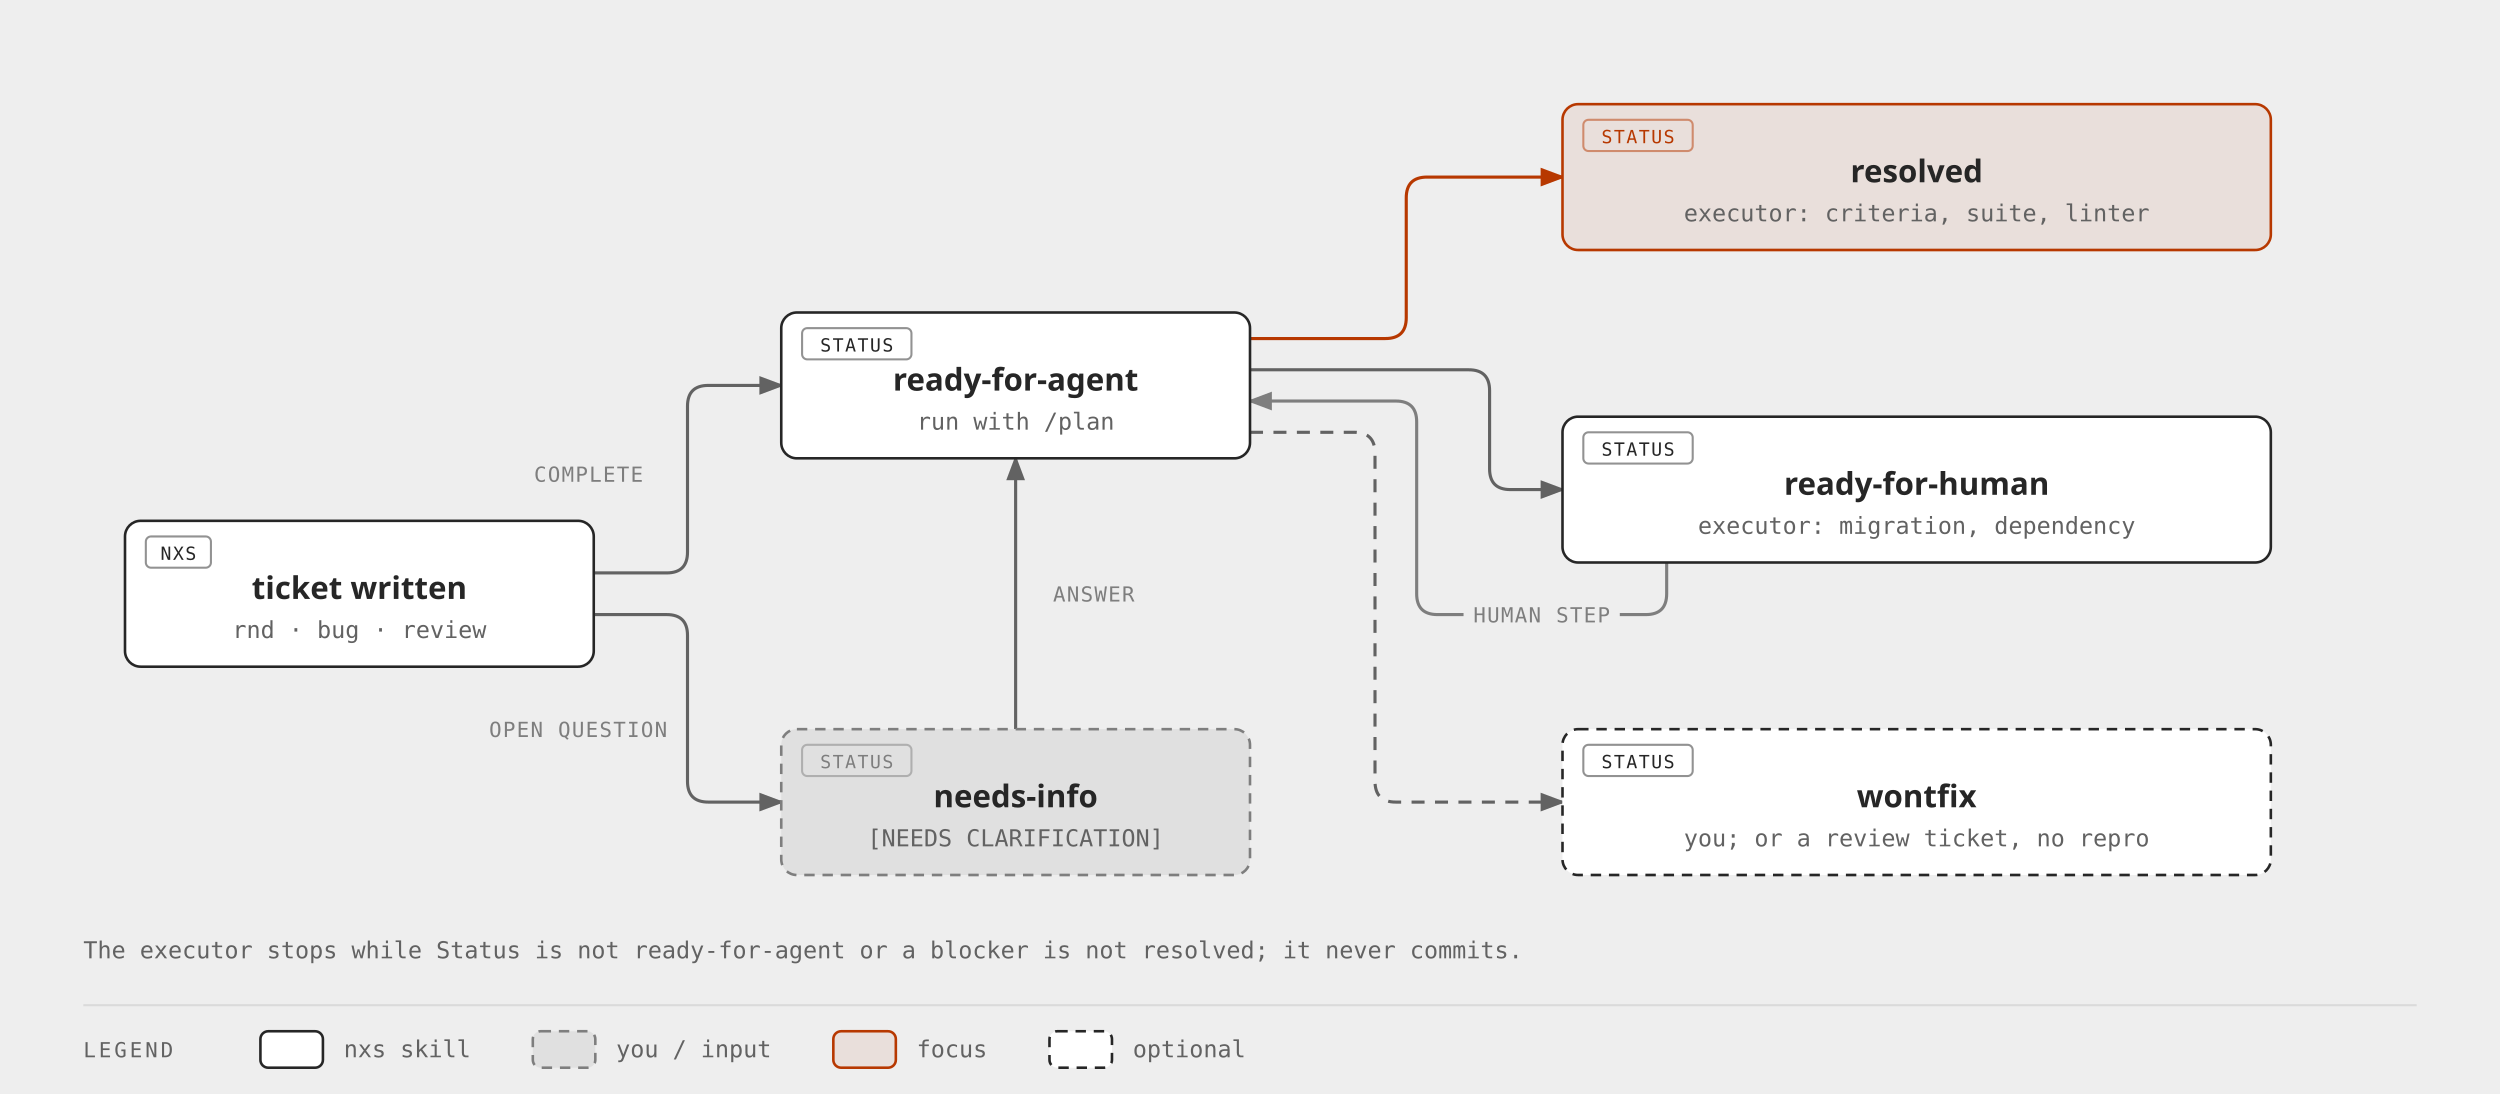
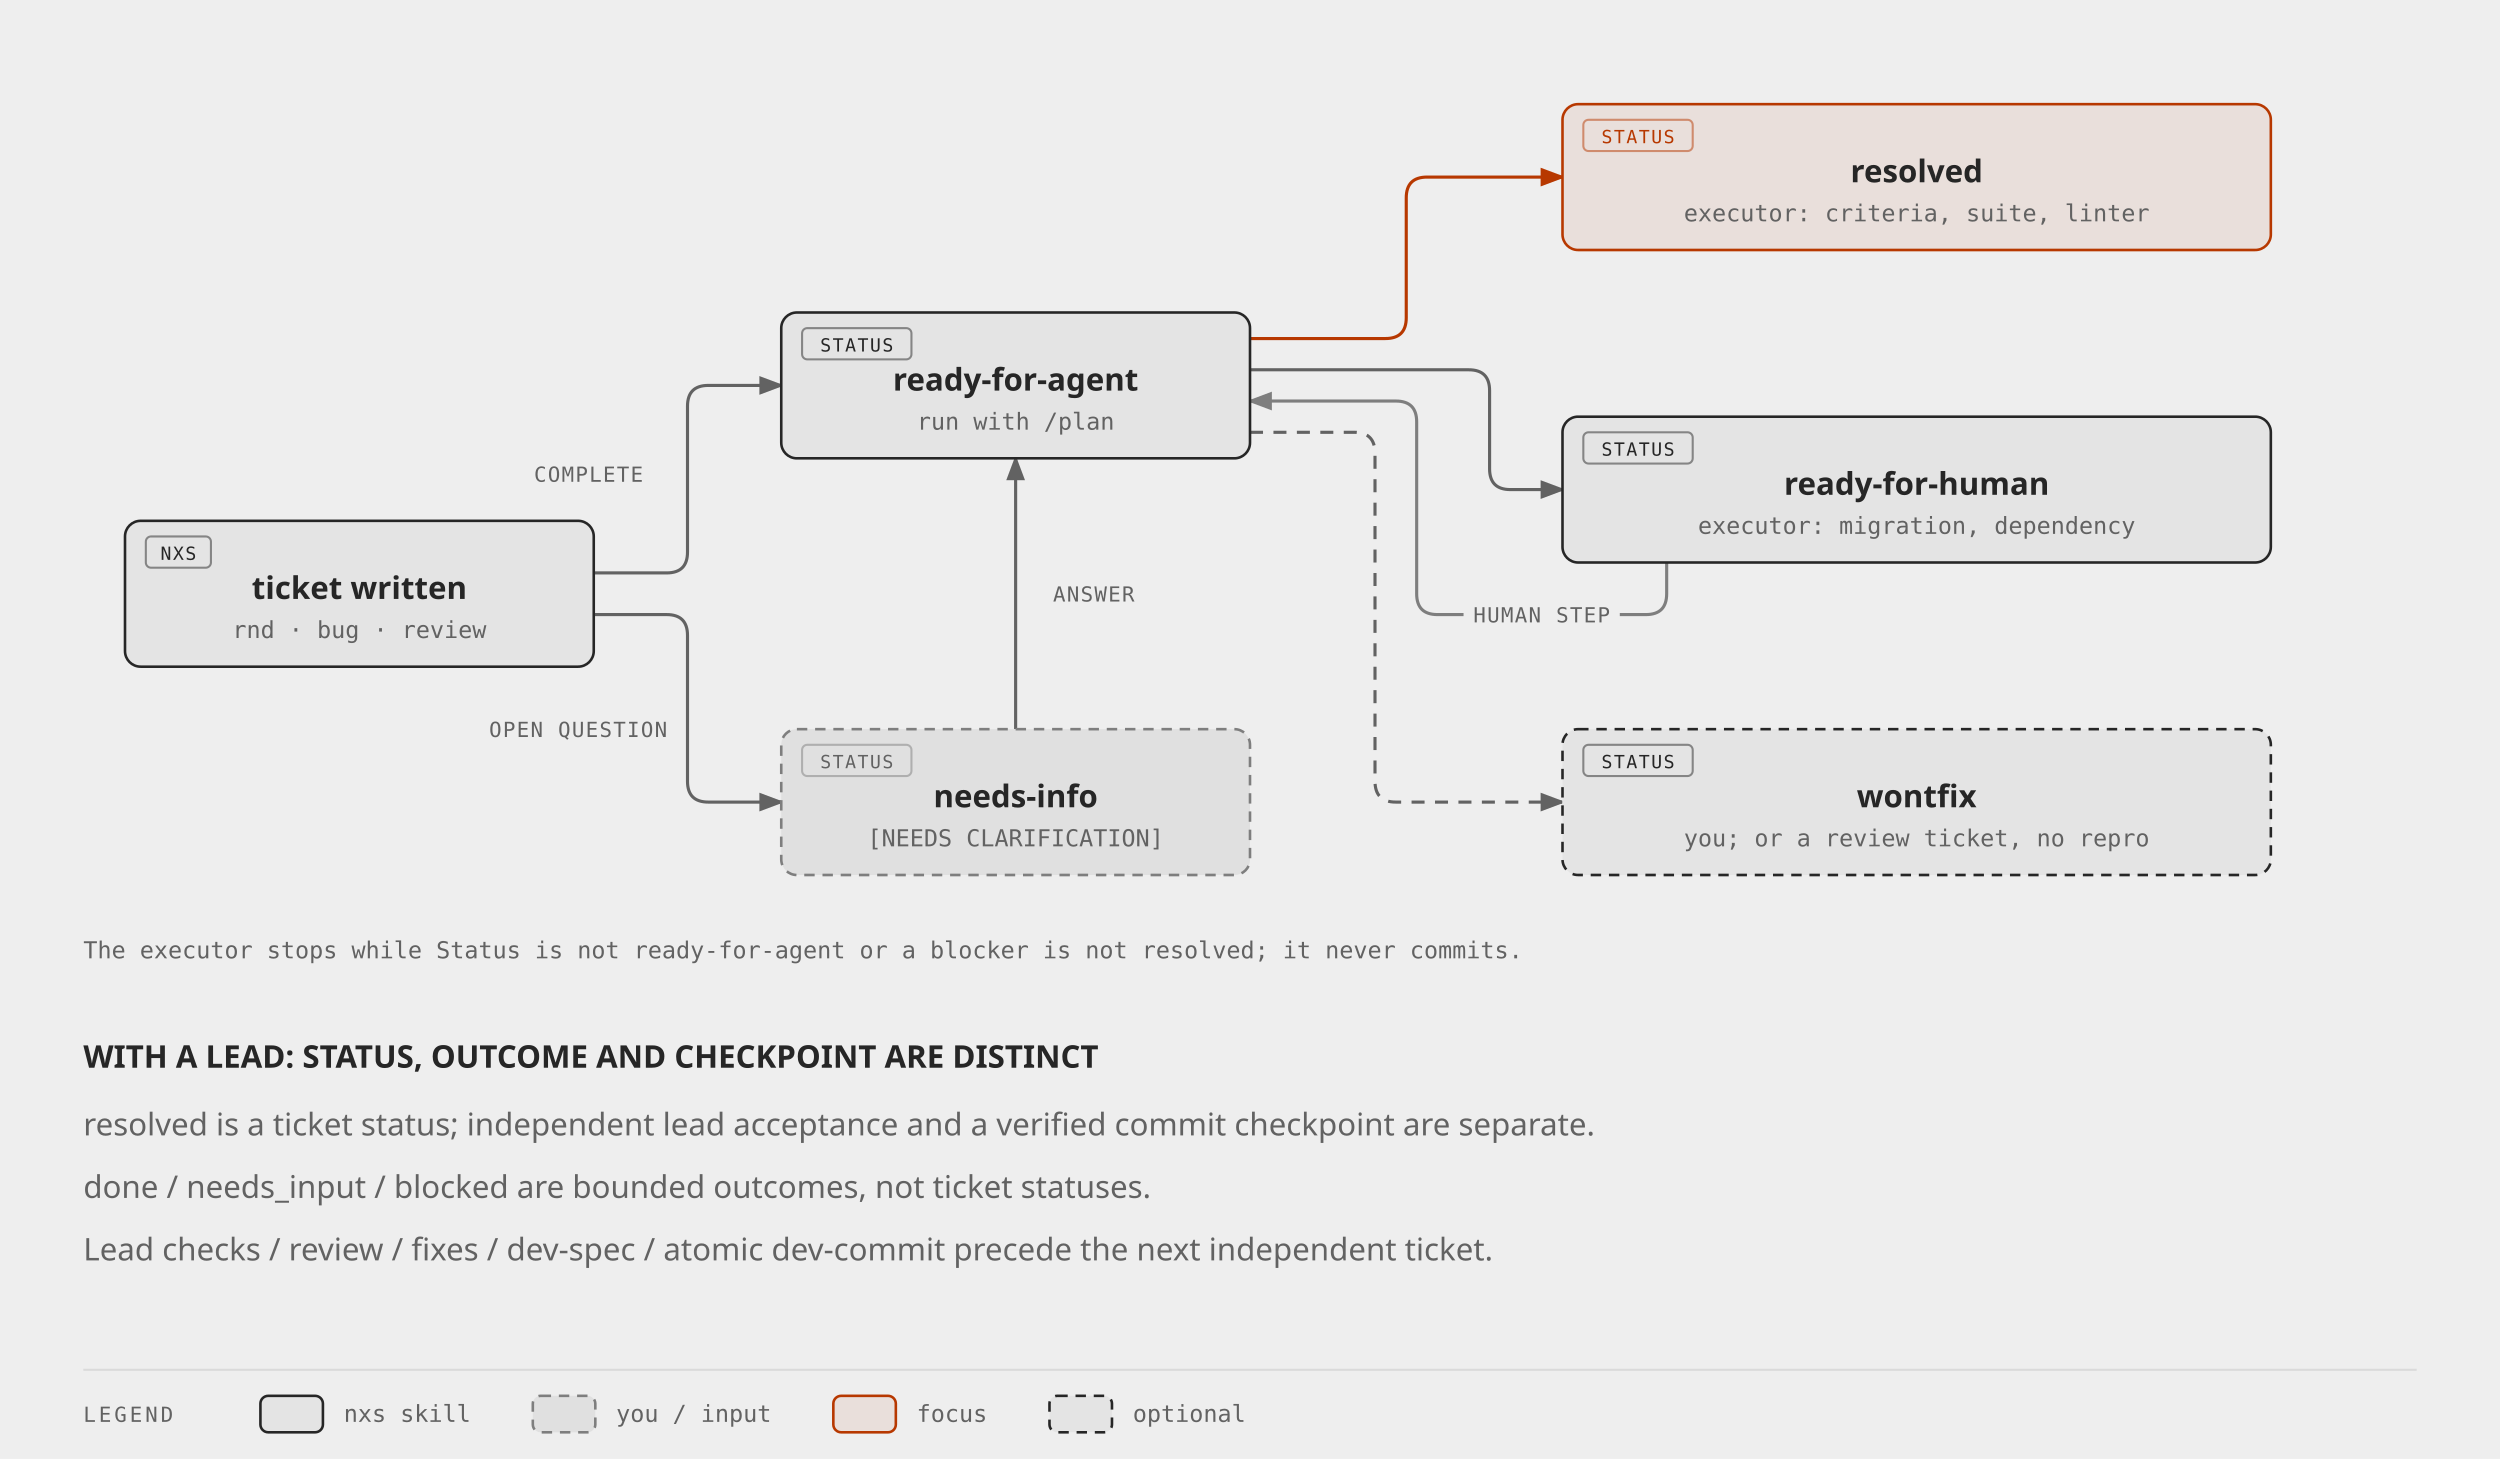
- <svg xmlns="http://www.w3.org/2000/svg" viewBox="0 0 960 420" role="img" aria-labelledby="nxs-ticket-status-light-title nxs-ticket-status-light-desc" id="nxs-ticket-status-light-root">
+ <svg xmlns="http://www.w3.org/2000/svg" viewBox="0 0 960 560" role="img" aria-labelledby="nxs-ticket-status-light-title nxs-ticket-status-light-desc" id="nxs-ticket-status-light-root">
  <defs>
    <marker id="nxs-ticket-status-light-arrow" markerWidth="8" markerHeight="6" refX="7" refY="3" orient="auto">
      <polygon points="0 0, 8 3, 0 6" fill="#626262" />
    </marker>
    <marker id="nxs-ticket-status-light-arrow-accent" markerWidth="8" markerHeight="6" refX="7" refY="3" orient="auto">
      <polygon points="0 0, 8 3, 0 6" fill="#b73800" />
    </marker>
    <marker id="nxs-ticket-status-light-arrow-link" markerWidth="8" markerHeight="6" refX="7" refY="3" orient="auto">
      <polygon points="0 0, 8 3, 0 6" fill="#0061d2" />
    </marker>
    <marker id="nxs-ticket-status-light-arrow-soft" markerWidth="8" markerHeight="6" refX="7" refY="3" orient="auto">
      <polygon points="0 0, 8 3, 0 6" fill="#7e7e7e" />
    </marker>
  </defs>
  <rect width="100%" height="100%" fill="#eeeeee" />
  <path d="M 228 220 L 256 220 Q 264 220 264 212 L 264 156 Q 264 148 272 148 L 300 148" fill="none" stroke="#626262" stroke-width="1.2" marker-end="url(#nxs-ticket-status-light-arrow)" />
  <path d="M 228 236 L 256 236 Q 264 236 264 244 L 264 300 Q 264 308 272 308 L 300 308" fill="none" stroke="#626262" stroke-width="1.2" marker-end="url(#nxs-ticket-status-light-arrow)" />
  <path d="M 390 280 L 390 176" fill="none" stroke="#626262" stroke-width="1.2" marker-end="url(#nxs-ticket-status-light-arrow)" />
  <path d="M 480 130 L 532 130 Q 540 130 540 122 L 540 76 Q 540 68 548 68 L 600 68" fill="none" stroke="#b73800" stroke-width="1.2" marker-end="url(#nxs-ticket-status-light-arrow-accent)" />
  <path d="M 480 142 L 564 142 Q 572 142 572 150 L 572 180 Q 572 188 580 188 L 600 188" fill="none" stroke="#626262" stroke-width="1.2" marker-end="url(#nxs-ticket-status-light-arrow)" />
  <path d="M 480 166 L 520 166 Q 528 166 528 174 L 528 300 Q 528 308 536 308 L 600 308" fill="none" stroke="#626262" stroke-width="1.2" stroke-dasharray="5,4" marker-end="url(#nxs-ticket-status-light-arrow)" />
  <path d="M 640 216 L 640 228 Q 640 236 632 236 L 552 236 Q 544 236 544 228 L 544 162 Q 544 154 536 154 L 480 154" fill="none" stroke="#7e7e7e" stroke-width="1.2" marker-end="url(#nxs-ticket-status-light-arrow-soft)" />
  <rect x="200" y="176" width="52" height="12" rx="2" fill="#eeeeee" />
-   <text x="226" y="185" fill="#7e7e7e" font-size="8" font-family="'Geist Mono', ui-monospace, monospace" text-anchor="middle" letter-spacing="0.06em">COMPLETE</text>
+   <text x="226" y="185" fill="#626262" font-size="8" font-family="'Geist Mono', ui-monospace, monospace" text-anchor="middle" letter-spacing="0.06em">COMPLETE</text>
  <rect x="182.5" y="274" width="79" height="12" rx="2" fill="#eeeeee" />
-   <text x="222" y="283" fill="#7e7e7e" font-size="8" font-family="'Geist Mono', ui-monospace, monospace" text-anchor="middle" letter-spacing="0.06em">OPEN QUESTION</text>
+   <text x="222" y="283" fill="#626262" font-size="8" font-family="'Geist Mono', ui-monospace, monospace" text-anchor="middle" letter-spacing="0.06em">OPEN QUESTION</text>
  <rect x="562" y="230" width="60" height="12" rx="2" fill="#eeeeee" />
-   <text x="592" y="239" fill="#7e7e7e" font-size="8" font-family="'Geist Mono', ui-monospace, monospace" text-anchor="middle" letter-spacing="0.06em">HUMAN STEP</text>
+   <text x="592" y="239" fill="#626262" font-size="8" font-family="'Geist Mono', ui-monospace, monospace" text-anchor="middle" letter-spacing="0.06em">HUMAN STEP</text>
  <rect x="399" y="222" width="42" height="12" rx="2" fill="#eeeeee" />
-   <text x="420" y="231" fill="#7e7e7e" font-size="8" font-family="'Geist Mono', ui-monospace, monospace" text-anchor="middle" letter-spacing="0.06em">ANSWER</text>
+   <text x="420" y="231" fill="#626262" font-size="8" font-family="'Geist Mono', ui-monospace, monospace" text-anchor="middle" letter-spacing="0.06em">ANSWER</text>
  <rect x="48" y="200" width="180" height="56" rx="6" fill="#eeeeee" />
-   <rect x="48" y="200" width="180" height="56" rx="6" fill="#ffffff" stroke="#262626" stroke-width="1" />
+   <rect x="48" y="200" width="180" height="56" rx="6" fill="#e4e4e4" stroke="#262626" stroke-width="1" />
  <rect x="56" y="206" width="25" height="12" rx="2" fill="transparent" stroke="#262626" stroke-opacity="0.5" stroke-width="0.8" />
  <text x="68.5" y="215" fill="#262626" font-size="7" font-family="'Geist Mono', ui-monospace, monospace" text-anchor="middle" letter-spacing="0.08em">NXS</text>
  <text x="138" y="230" fill="#262626" font-size="12" font-weight="600" font-family="'Geist', system-ui, sans-serif" text-anchor="middle">ticket written</text>
  <text x="138" y="245" fill="#626262" font-size="9" font-family="'Geist Mono', ui-monospace, monospace" text-anchor="middle">rnd · bug · review</text>
  <rect x="300" y="120" width="180" height="56" rx="6" fill="#eeeeee" />
-   <rect x="300" y="120" width="180" height="56" rx="6" fill="#ffffff" stroke="#262626" stroke-width="1" />
+   <rect x="300" y="120" width="180" height="56" rx="6" fill="#e4e4e4" stroke="#262626" stroke-width="1" />
  <rect x="308" y="126" width="42" height="12" rx="2" fill="transparent" stroke="#262626" stroke-opacity="0.5" stroke-width="0.8" />
  <text x="329" y="135" fill="#262626" font-size="7" font-family="'Geist Mono', ui-monospace, monospace" text-anchor="middle" letter-spacing="0.08em">STATUS</text>
  <text x="390" y="150" fill="#262626" font-size="12" font-weight="600" font-family="'Geist', system-ui, sans-serif" text-anchor="middle">ready-for-agent</text>
  <text x="390" y="165" fill="#626262" font-size="9" font-family="'Geist Mono', ui-monospace, monospace" text-anchor="middle">run with /plan</text>
  <rect x="300" y="280" width="180" height="56" rx="6" fill="#eeeeee" />
  <rect x="300" y="280" width="180" height="56" rx="6" fill="rgba(98,98,98,0.1)" stroke="#7e7e7e" stroke-width="1" stroke-dasharray="4,3" />
  <rect x="308" y="286" width="42" height="12" rx="2" fill="transparent" stroke="#7e7e7e" stroke-opacity="0.5" stroke-width="0.8" />
-   <text x="329" y="295" fill="#7e7e7e" font-size="7" font-family="'Geist Mono', ui-monospace, monospace" text-anchor="middle" letter-spacing="0.08em">STATUS</text>
+   <text x="329" y="295" fill="#626262" font-size="7" font-family="'Geist Mono', ui-monospace, monospace" text-anchor="middle" letter-spacing="0.08em">STATUS</text>
  <text x="390" y="310" fill="#262626" font-size="12" font-weight="600" font-family="'Geist', system-ui, sans-serif" text-anchor="middle">needs-info</text>
  <text x="390" y="325" fill="#626262" font-size="9" font-family="'Geist Mono', ui-monospace, monospace" text-anchor="middle">[NEEDS CLARIFICATION]</text>
  <rect x="600" y="40" width="272" height="56" rx="6" fill="#eeeeee" />
  <rect x="600" y="40" width="272" height="56" rx="6" fill="rgba(183,56,0,0.08)" stroke="#b73800" stroke-width="1" />
  <rect x="608" y="46" width="42" height="12" rx="2" fill="transparent" stroke="#b73800" stroke-opacity="0.5" stroke-width="0.8" />
  <text x="629" y="55" fill="#b73800" font-size="7" font-family="'Geist Mono', ui-monospace, monospace" text-anchor="middle" letter-spacing="0.08em">STATUS</text>
  <text x="736" y="70" fill="#262626" font-size="12" font-weight="600" font-family="'Geist', system-ui, sans-serif" text-anchor="middle">resolved</text>
  <text x="736" y="85" fill="#626262" font-size="9" font-family="'Geist Mono', ui-monospace, monospace" text-anchor="middle">executor: criteria, suite, linter</text>
  <rect x="600" y="160" width="272" height="56" rx="6" fill="#eeeeee" />
-   <rect x="600" y="160" width="272" height="56" rx="6" fill="#ffffff" stroke="#262626" stroke-width="1" />
+   <rect x="600" y="160" width="272" height="56" rx="6" fill="#e4e4e4" stroke="#262626" stroke-width="1" />
  <rect x="608" y="166" width="42" height="12" rx="2" fill="transparent" stroke="#262626" stroke-opacity="0.5" stroke-width="0.8" />
  <text x="629" y="175" fill="#262626" font-size="7" font-family="'Geist Mono', ui-monospace, monospace" text-anchor="middle" letter-spacing="0.08em">STATUS</text>
  <text x="736" y="190" fill="#262626" font-size="12" font-weight="600" font-family="'Geist', system-ui, sans-serif" text-anchor="middle">ready-for-human</text>
  <text x="736" y="205" fill="#626262" font-size="9" font-family="'Geist Mono', ui-monospace, monospace" text-anchor="middle">executor: migration, dependency</text>
  <rect x="600" y="280" width="272" height="56" rx="6" fill="#eeeeee" />
-   <rect x="600" y="280" width="272" height="56" rx="6" fill="#ffffff" stroke="#262626" stroke-width="1" stroke-dasharray="4,3" />
+   <rect x="600" y="280" width="272" height="56" rx="6" fill="#e4e4e4" stroke="#262626" stroke-width="1" stroke-dasharray="4,3" />
  <rect x="608" y="286" width="42" height="12" rx="2" fill="transparent" stroke="#262626" stroke-opacity="0.5" stroke-width="0.8" />
  <text x="629" y="295" fill="#262626" font-size="7" font-family="'Geist Mono', ui-monospace, monospace" text-anchor="middle" letter-spacing="0.08em">STATUS</text>
  <text x="736" y="310" fill="#262626" font-size="12" font-weight="600" font-family="'Geist', system-ui, sans-serif" text-anchor="middle">wontfix</text>
  <text x="736" y="325" fill="#626262" font-size="9" font-family="'Geist Mono', ui-monospace, monospace" text-anchor="middle">you; or a review ticket, no repro</text>
  <text x="32" y="368" fill="#626262" font-size="9" font-family="'Geist Mono', ui-monospace, monospace">The executor stops while Status is not ready-for-agent or a blocker is not resolved; it never commits.</text>
-   <line x1="32" y1="386" x2="928" y2="386" stroke="rgba(38,38,38,0.1)" stroke-width="0.8" />
-   <text x="32" y="406" fill="#626262" font-size="8" font-family="'Geist Mono', ui-monospace, monospace" letter-spacing="0.14em">LEGEND</text>
-   <rect x="100" y="396" width="24" height="14" rx="3" fill="#ffffff" stroke="#262626" stroke-width="1" />
-   <text x="132" y="406" fill="#626262" font-size="9" font-family="'Geist Mono', ui-monospace, monospace">nxs skill</text>
-   <rect x="204.6" y="396" width="24" height="14" rx="3" fill="rgba(98,98,98,0.1)" stroke="#7e7e7e" stroke-width="1" stroke-dasharray="4,3" />
-   <text x="236.6" y="406" fill="#626262" font-size="9" font-family="'Geist Mono', ui-monospace, monospace">you / input</text>
-   <rect x="320.0" y="396" width="24" height="14" rx="3" fill="rgba(183,56,0,0.08)" stroke="#b73800" stroke-width="1" />
-   <text x="352.0" y="406" fill="#626262" font-size="9" font-family="'Geist Mono', ui-monospace, monospace">focus</text>
-   <rect x="403.0" y="396" width="24" height="14" rx="3" fill="#ffffff" stroke="#262626" stroke-width="1" stroke-dasharray="4,3" />
-   <text x="435.0" y="406" fill="#626262" font-size="9" font-family="'Geist Mono', ui-monospace, monospace">optional</text>
+   <text x="32" y="410" fill="#262626" font-size="12" font-family="'Geist', system-ui, sans-serif" font-weight="600">WITH A LEAD: STATUS, OUTCOME AND CHECKPOINT ARE DISTINCT</text>
+   <text x="32" y="436" fill="#626262" font-size="12" font-family="'Geist', system-ui, sans-serif">resolved is a ticket status; independent lead acceptance and a verified commit checkpoint are separate.</text>
+   <text x="32" y="460" fill="#626262" font-size="12" font-family="'Geist', system-ui, sans-serif">done / needs_input / blocked are bounded outcomes, not ticket statuses.</text>
+   <text x="32" y="484" fill="#626262" font-size="12" font-family="'Geist', system-ui, sans-serif">Lead checks / review / fixes / dev-spec / atomic dev-commit precede the next independent ticket.</text>
+   <g transform="translate(0 140)">
+     <line x1="32" y1="386" x2="928" y2="386" stroke="rgba(38,38,38,0.1)" stroke-width="0.8" />
+     <text x="32" y="406" fill="#626262" font-size="8" font-family="'Geist Mono', ui-monospace, monospace" letter-spacing="0.14em">LEGEND</text>
+     <rect x="100" y="396" width="24" height="14" rx="3" fill="#e4e4e4" stroke="#262626" stroke-width="1" />
+     <text x="132" y="406" fill="#626262" font-size="9" font-family="'Geist Mono', ui-monospace, monospace">nxs skill</text>
+     <rect x="204.6" y="396" width="24" height="14" rx="3" fill="rgba(98,98,98,0.1)" stroke="#7e7e7e" stroke-width="1" stroke-dasharray="4,3" />
+     <text x="236.6" y="406" fill="#626262" font-size="9" font-family="'Geist Mono', ui-monospace, monospace">you / input</text>
+     <rect x="320.0" y="396" width="24" height="14" rx="3" fill="rgba(183,56,0,0.08)" stroke="#b73800" stroke-width="1" />
+     <text x="352.0" y="406" fill="#626262" font-size="9" font-family="'Geist Mono', ui-monospace, monospace">focus</text>
+     <rect x="403.0" y="396" width="24" height="14" rx="3" fill="#e4e4e4" stroke="#262626" stroke-width="1" stroke-dasharray="4,3" />
+     <text x="435.0" y="406" fill="#626262" font-size="9" font-family="'Geist Mono', ui-monospace, monospace">optional</text>
+   </g>
</svg>
